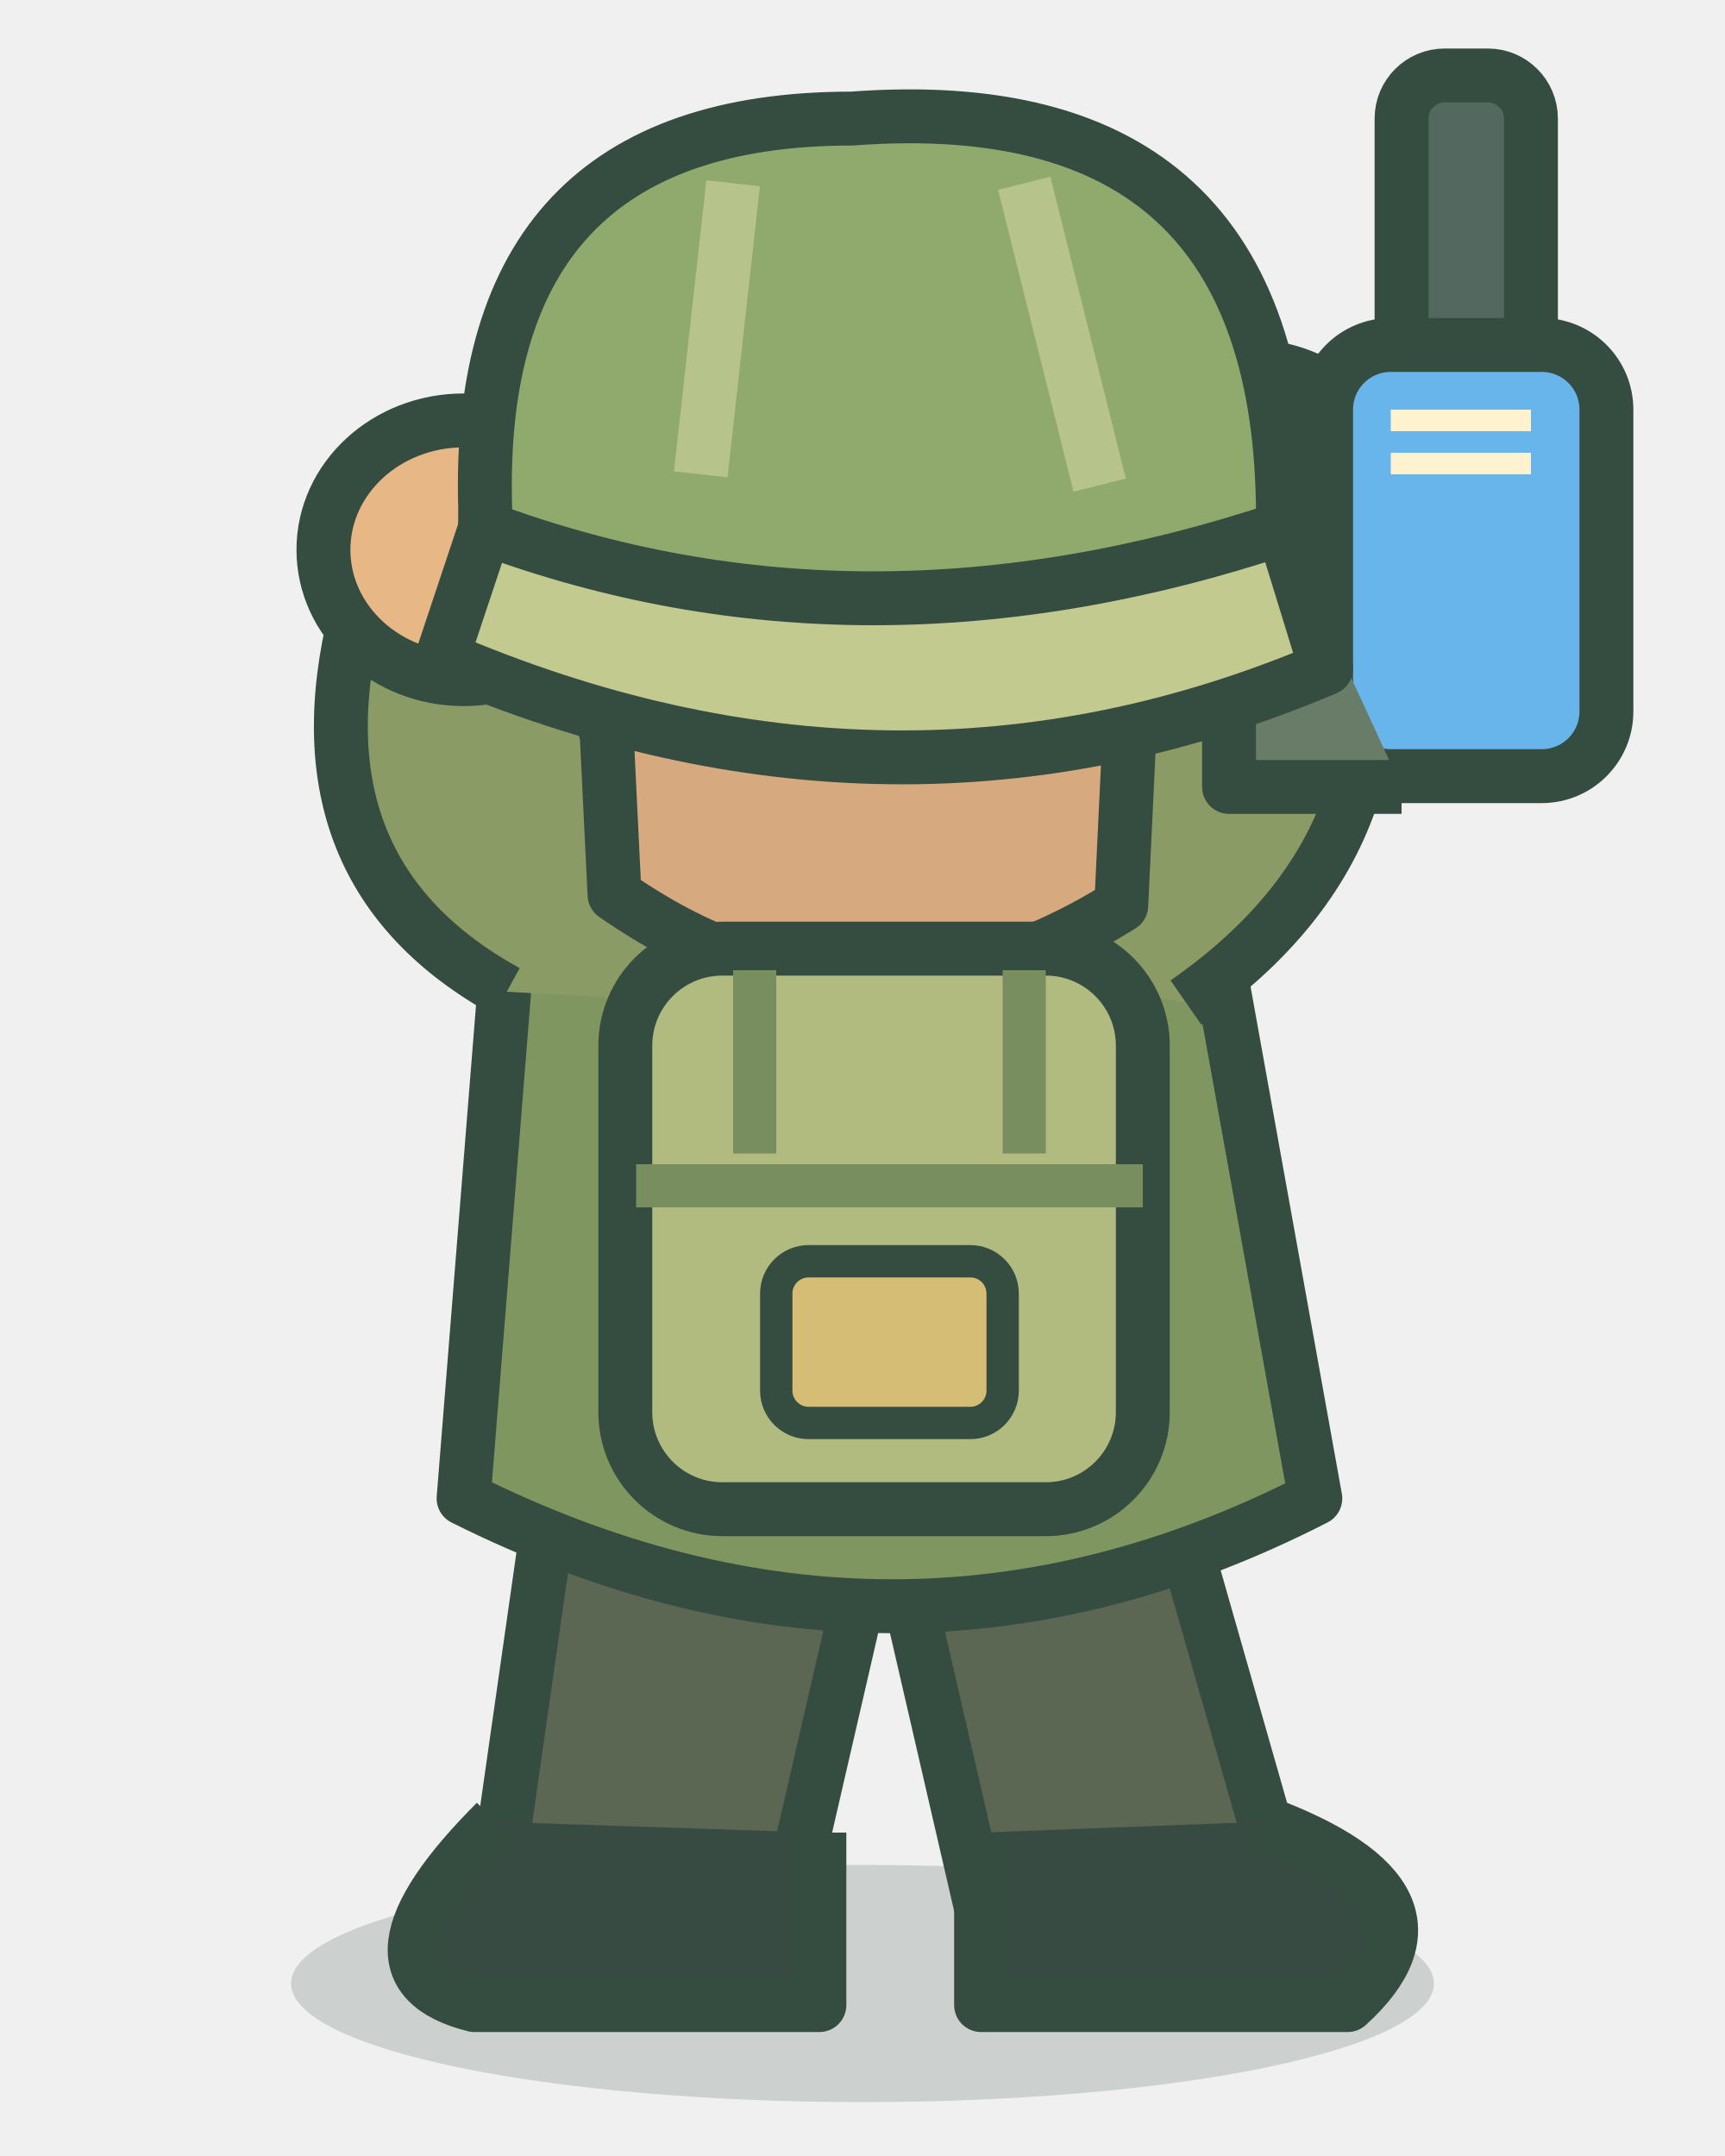
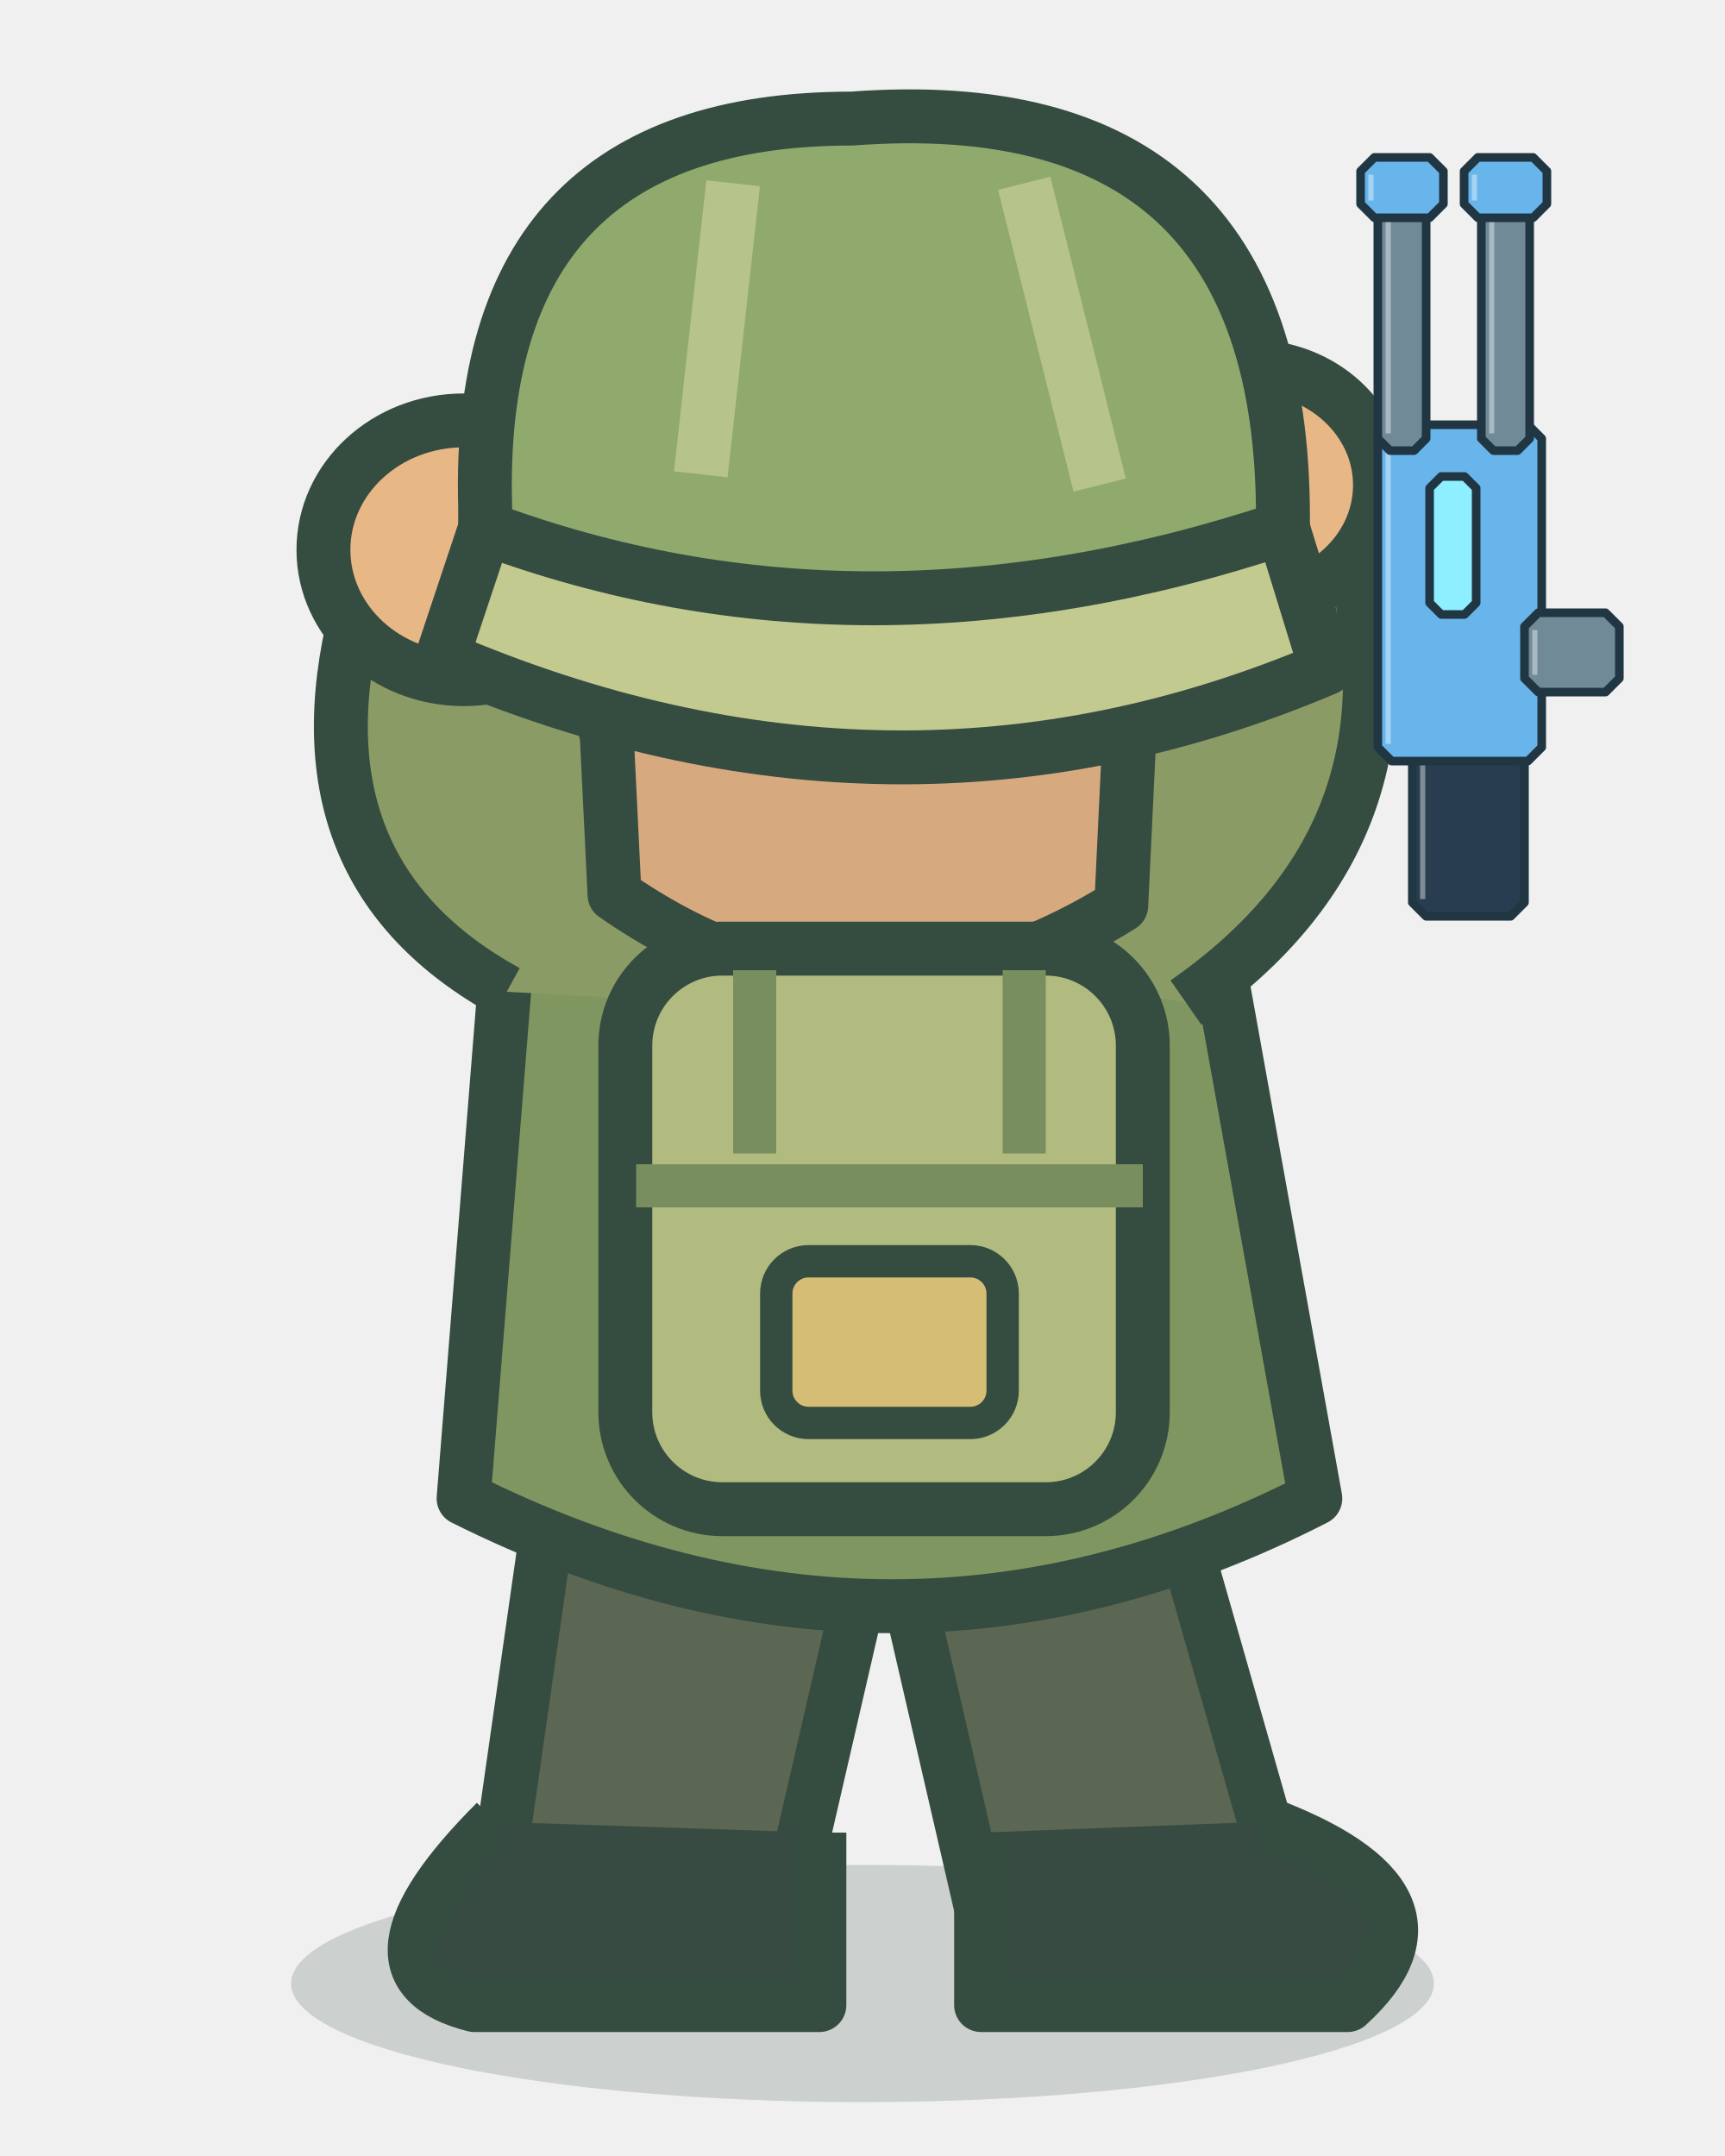
<svg xmlns="http://www.w3.org/2000/svg" width="160" height="200" viewBox="0 0 160 200">
  <ellipse cx="80" cy="184" rx="53" ry="11" fill="#253e38" opacity=".18" />
  <g stroke="#354c40" stroke-width="5" stroke-linejoin="round">
    <path d="M52 133l-6 42 27 2 9-39 9 39 28-2-12-42" fill="#5c6753" />
    <path d="M46 169q-14 14-2 17h32v-16M91 170v16h34q11-10-8-17" fill="#384b43" />
    <path d="M47 89q35-16 66 0l9 50q-39 20-79 0z" fill="#809660" />
    <path d="M47 92Q27 81 33 57l18-4 14 40M110 93q23-16 15-43l-18-4-14 44" fill="#8a9b65" />
    <ellipse cx="43" cy="51" rx="13" ry="12" fill="#e8b786" />
    <ellipse cx="116" cy="45" rx="12" ry="11" fill="#e8b786" />
-     <rect x="130" y="7" width="12" height="40" rx="4" fill="#53685f" />
-     <rect x="123" y="32" width="26" height="40" rx="6" fill="#68b5ec" />
-     <path d="M124 60h-10v13h16" fill="#687c68" />
-     <path d="M129 39h13" stroke="#fff2ce" stroke-width="2" />
-     <path d="M129 43h13" stroke="#fff2ce" stroke-width="2" />
+     <g transform="translate(111 97) rotate(-90) scale(.16)">
+       <g stroke="#213643" stroke-width="5" stroke-linejoin="round">
+         <path d="M83 125h84l8 8v49l-8 8h-84l-8-8v-49z" fill="#283e50" />
+         <path d="M85 131h80" stroke="#ffffff" stroke-opacity=".4" stroke-width="3" />
+         <path d="M173 105h179l8 8v79l-8 8h-179l-8-8v-79z" fill="#68b5ec" />
+         <path d="M175 111h175" stroke="#ffffff" stroke-opacity=".4" stroke-width="3" />
+         <path d="M213 190h30l8 8v39l-8 8h-30l-8-8v-39z" fill="#718a98" />
+         <path d="M215 196h26" stroke="#ffffff" stroke-opacity=".4" stroke-width="3" />
+         <path d="M352 105h141l7 7v14l-7 7h-141l-7-7v-14z" fill="#718a98" />
+         <path d="M355 111h135" stroke="#ffffff" stroke-opacity=".4" stroke-width="3" />
+         <path d="M352 165h141l7 7v14l-7 7h-141l-7-7v-14z" fill="#718a98" />
+         <path d="M355 171h135" stroke="#ffffff" stroke-opacity=".4" stroke-width="3" />
+         <path d="M488 95h19l8 8v32l-8 8h-19l-8-8v-32z" fill="#68b5ec" />
+         <path d="M490 101h15" stroke="#ffffff" stroke-opacity=".4" stroke-width="3" />
+         <path d="M488 155h19l8 8v32l-8 8h-19l-8-8v-32z" fill="#68b5ec" />
+         <path d="M490 161h15" stroke="#ffffff" stroke-opacity=".4" stroke-width="3" />
+         <path d="M256.75 135h66.5l6.75 6.75v13.5l-6.75 6.75h-66.5l-6.75-6.75v-13.5z" fill="#8defff" />
+       </g>
+     </g>
    <path d="M55 42q26-17 51 0l-2 42q-24 15-47-1z" fill="#d6a97f" />
    <path d="M45 47q-1-36 34-36 40-3 40 37v13q-36 15-74 0z" fill="#90a96d" />
    <path d="M45 49q35 13 74 0l4 13q-40 17-82-1z" fill="#c3ca90" />
    <path d="M68 17l-3 27M95 17l7 28" fill="none" stroke="#b6c38a" />
    <rect x="58" y="88" width="48" height="52" rx="9" fill="#b1bb80" />
    <path d="M59 110h47M70 90v17M95 90v17" stroke="#798e5e" stroke-width="4" />
    <rect x="72" y="117" width="21" height="15" rx="3" fill="#d5bd75" stroke-width="3" />
  </g>
</svg>
